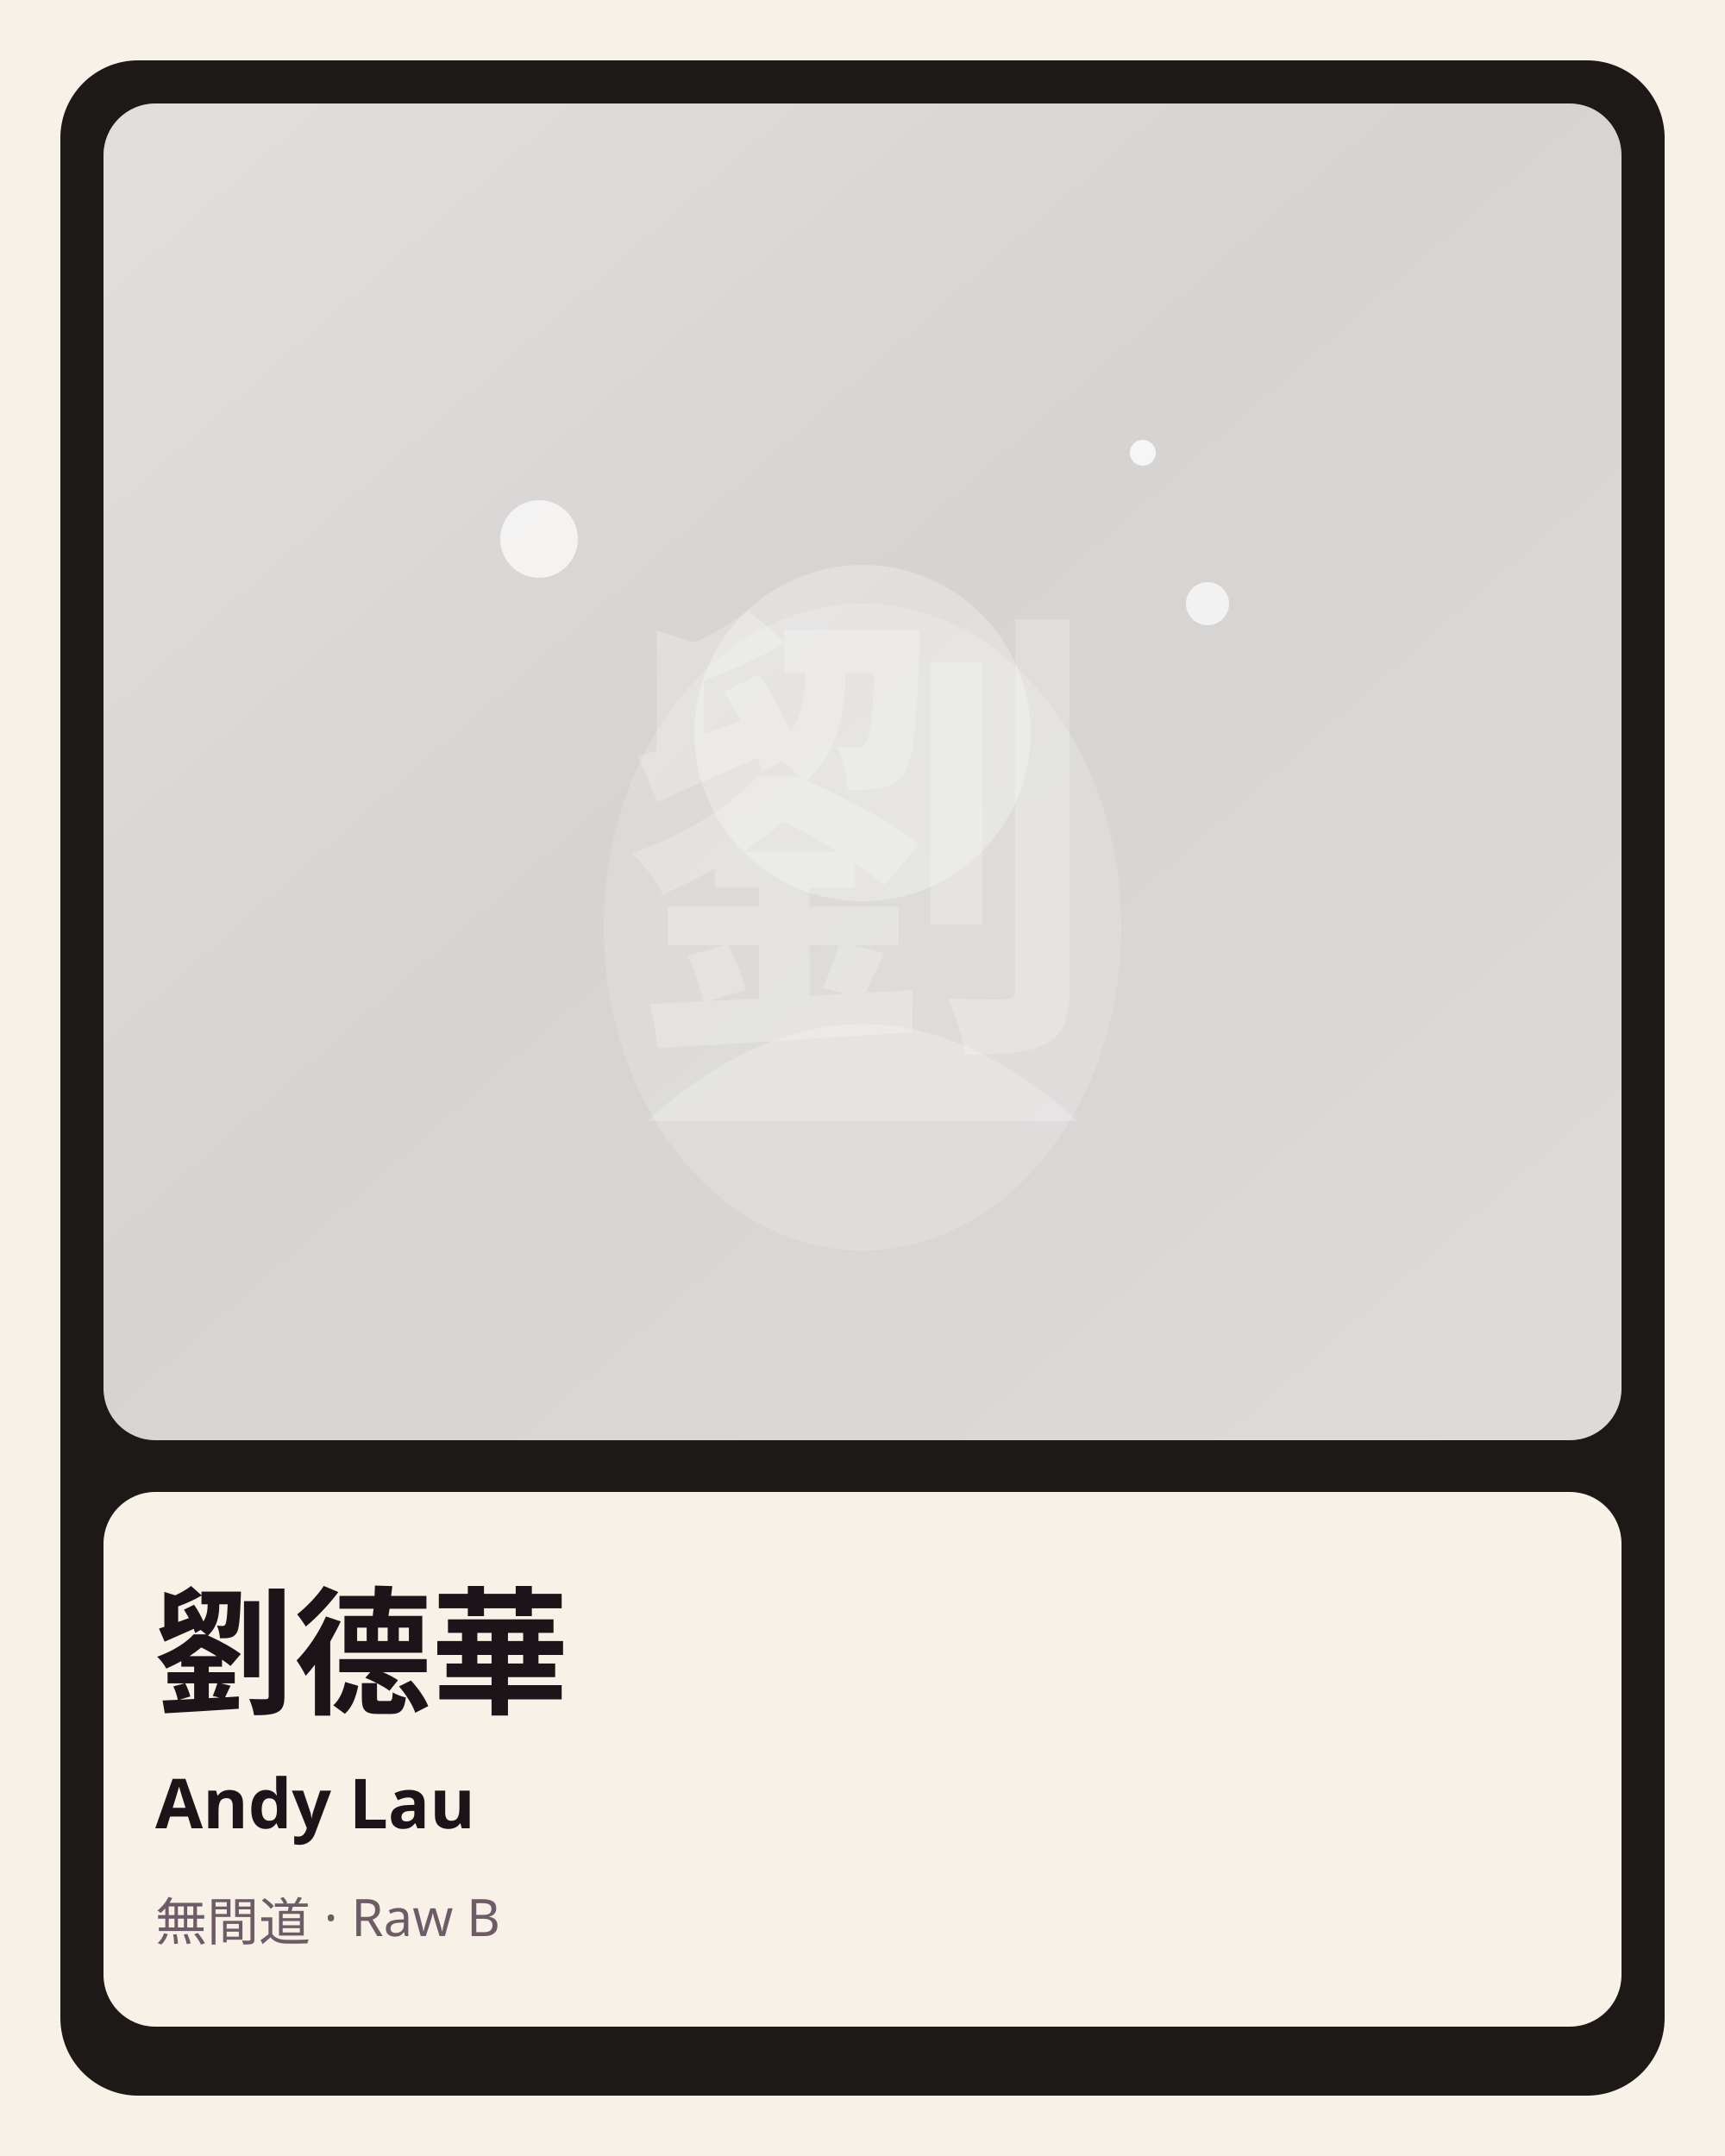
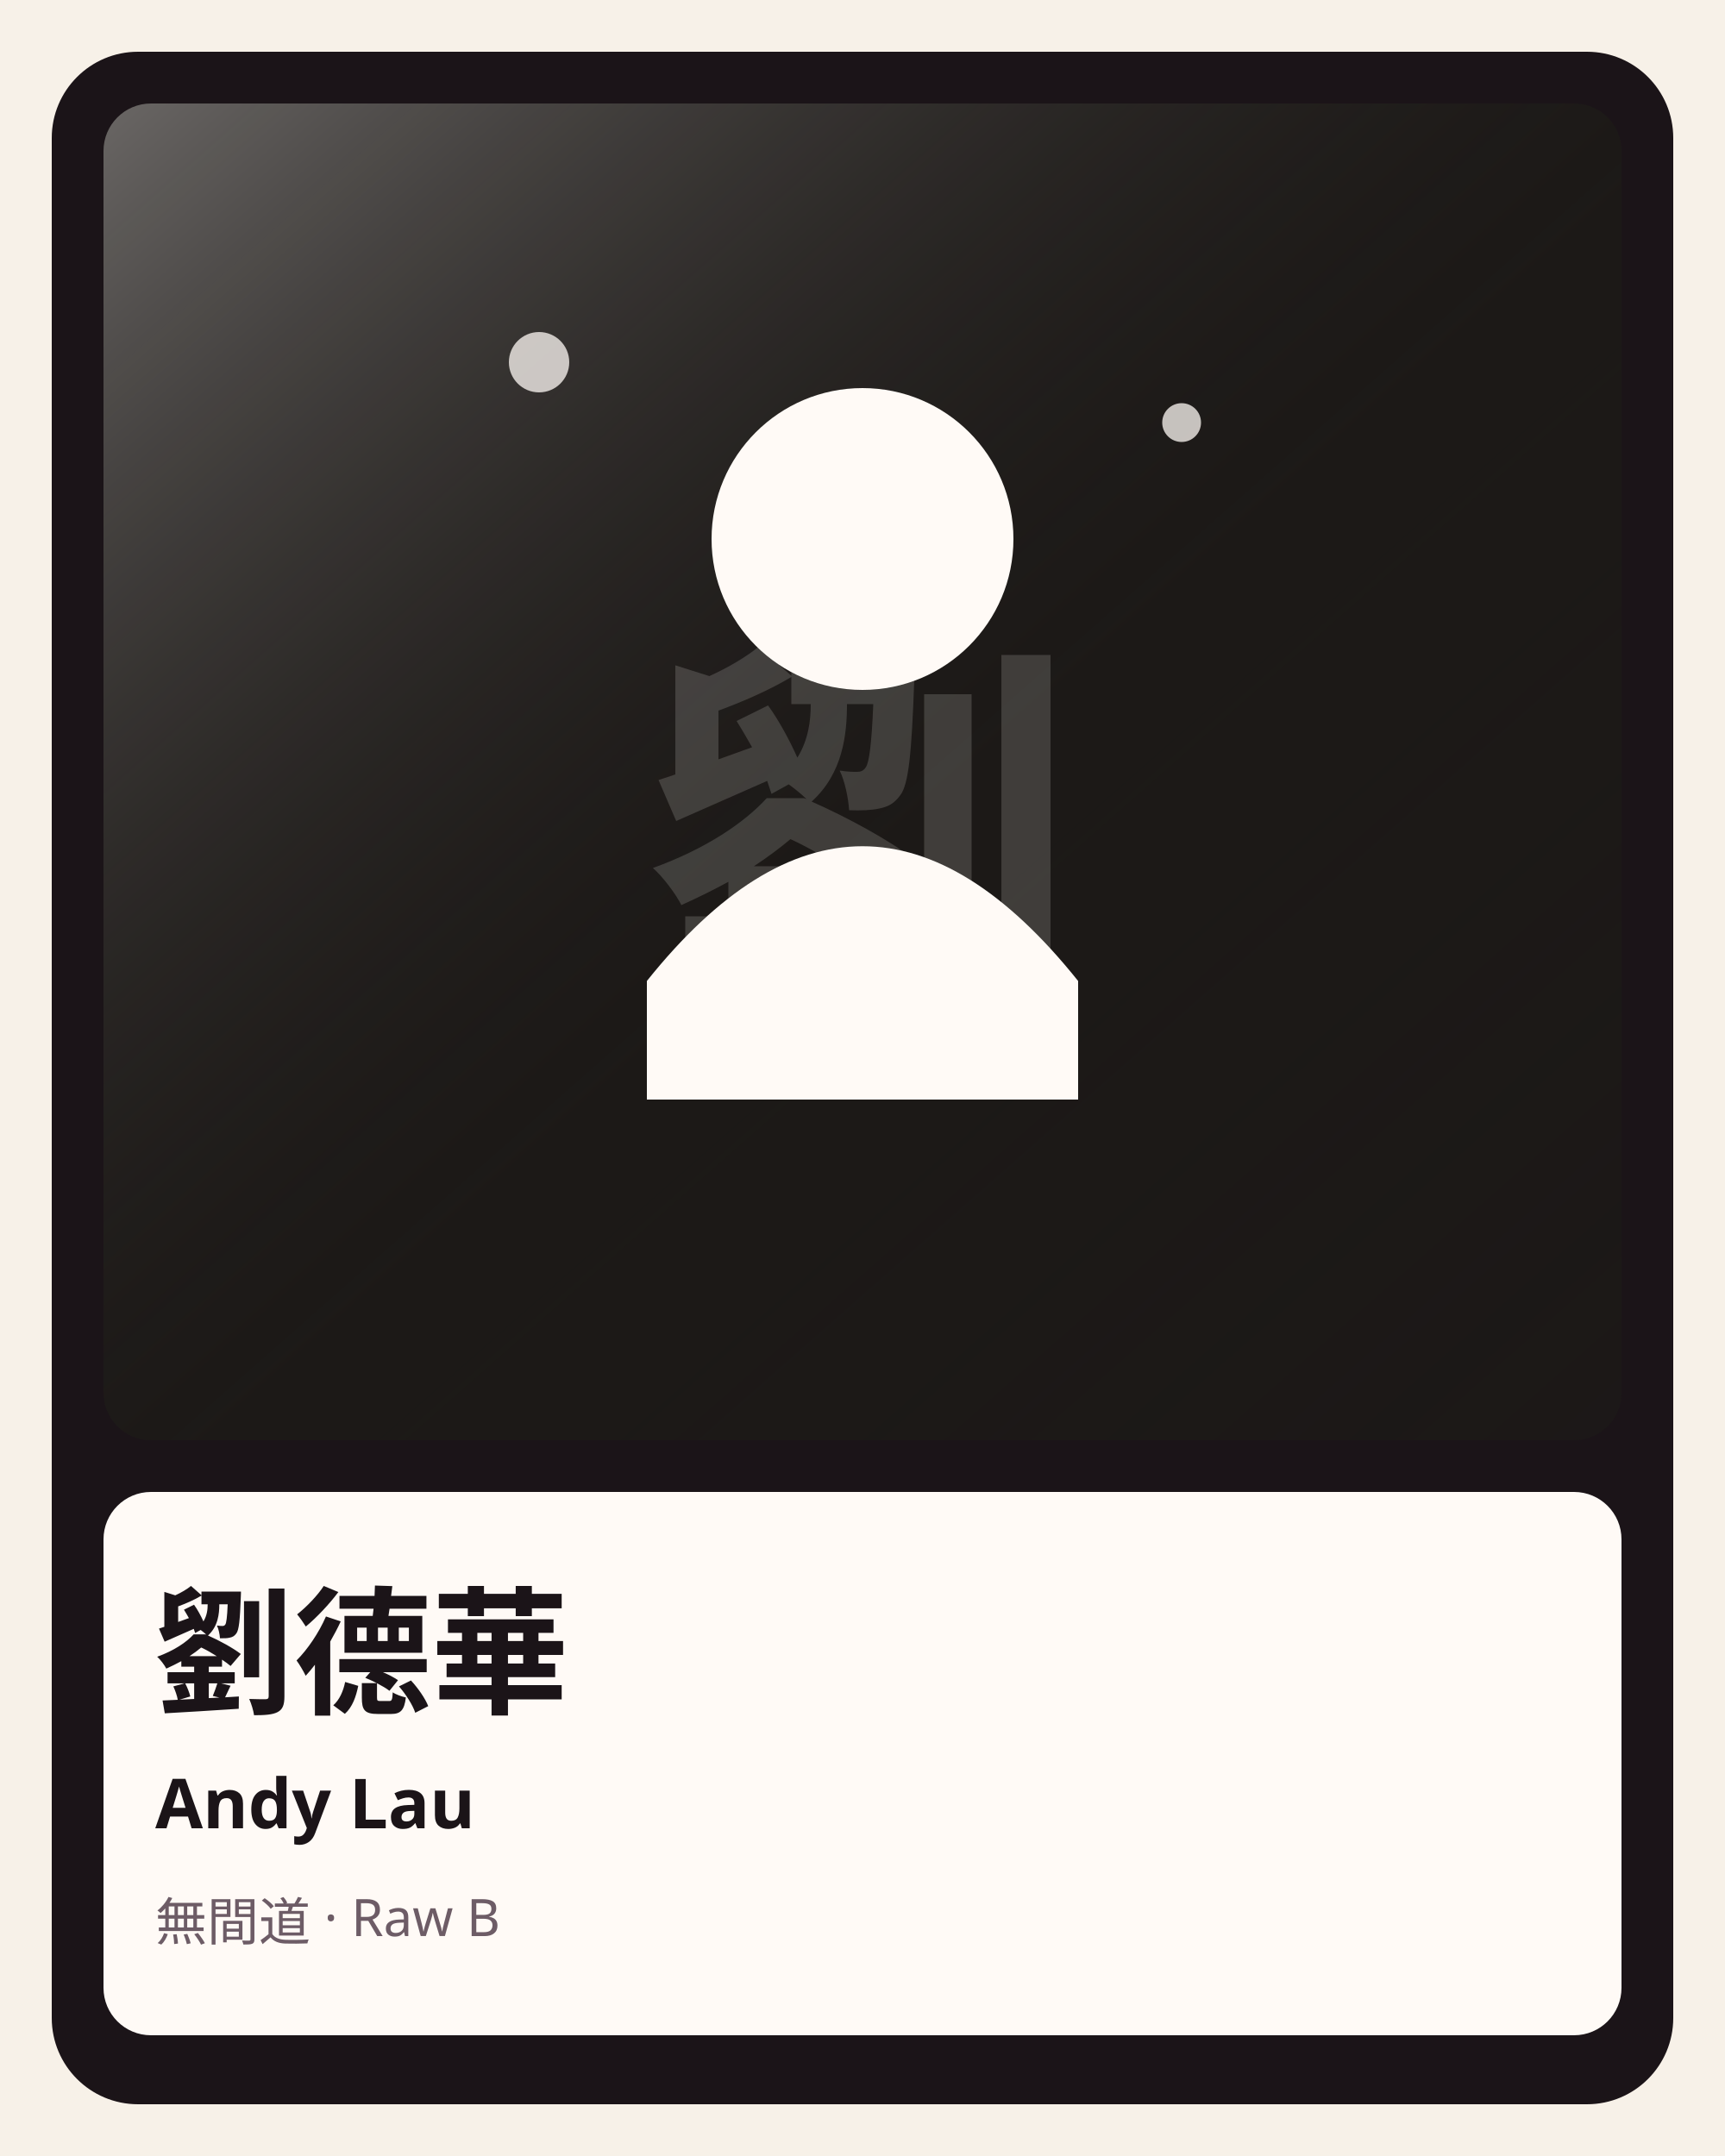
<svg xmlns="http://www.w3.org/2000/svg" width="800" height="1000" viewBox="0 0 800 1000" role="img" aria-label="劉德華 Andy Lau">
  <rect width="800" height="1000" fill="#f7f1e8" />
-   <rect x="28" y="28" width="744" height="944" rx="36" fill="#1c1917" />
-   <rect x="48" y="48" width="704" height="620" rx="24" fill="#d6d3d1" />
-   <rect x="48" y="48" width="704" height="620" rx="24" fill="url(#shine)" />
-   <ellipse cx="400" cy="430" rx="120" ry="150" fill="#fff" opacity="0.16" />
-   <circle cx="400" cy="340" r="78" fill="#fff" opacity="0.28" />
-   <path d="M300 520 Q400 430 500 520" fill="#fff" opacity="0.22" />
-   <circle cx="250" cy="250" r="18" fill="#fff" opacity="0.7" />
-   <circle cx="560" cy="280" r="10" fill="#fff" opacity="0.7" />
-   <circle cx="530" cy="210" r="6" fill="#fff" opacity="0.8" />
-   <text x="400" y="470" text-anchor="middle" fill="#ffffff" fill-opacity="0.22" font-size="220" font-family="ui-sans-serif, system-ui, sans-serif" font-weight="700">劉</text>
-   <rect x="48" y="692" width="704" height="248" rx="24" fill="#f7f1e8" />
+   <rect x="24" y="24" width="752" height="952" rx="40" fill="#1b1418" />
+   <rect x="48" y="48" width="704" height="620" rx="22" fill="#1c1917" />
+   <rect x="48" y="48" width="704" height="620" rx="22" fill="url(#sheen)" />
+   <text x="400" y="470" text-anchor="middle" fill="#fffaf6" fill-opacity="0.16" font-size="200" font-family="ui-sans-serif, system-ui, sans-serif" font-weight="700">劉</text>
+   <circle cx="400" cy="250" r="70" fill="#fffaf6" />
+   <path d="M300 455 Q400 330 500 455 V510 H300 Z" fill="#fffaf6" />
+   <circle cx="250" cy="168" r="14" fill="#fffaf6" opacity="0.75" />
+   <circle cx="548" cy="196" r="9" fill="#fffaf6" opacity="0.75" />
+   <rect x="48" y="692" width="704" height="252" rx="22" fill="#fffaf6" />
  <text x="72" y="790" fill="#1b1418" font-size="64" font-family="ui-sans-serif, system-ui, sans-serif" font-weight="700">劉德華</text>
  <text x="72" y="848" fill="#1b1418" font-size="32" font-family="ui-sans-serif, system-ui, sans-serif" font-weight="600">Andy Lau</text>
  <text x="72" y="900" fill="#6d5c66" font-size="24" font-family="ui-sans-serif, system-ui, sans-serif">無間道 · Raw B</text>
  <defs>
-     <linearGradient id="shine" x1="0" y1="0" x2="1" y2="1">
-       <stop offset="0" stop-color="#ffffff" stop-opacity="0.28" />
-       <stop offset="0.45" stop-color="#ffffff" stop-opacity="0" />
-       <stop offset="1" stop-color="#ffffff" stop-opacity="0.18" />
+     <linearGradient id="sheen" x1="0" y1="0" x2="1" y2="1">
+       <stop offset="0" stop-color="#d6d3d1" stop-opacity="0.42" />
+       <stop offset="0.55" stop-color="#1c1917" stop-opacity="0" />
+       <stop offset="1" stop-color="#1b1418" stop-opacity="0.2" />
    </linearGradient>
  </defs>
</svg>
